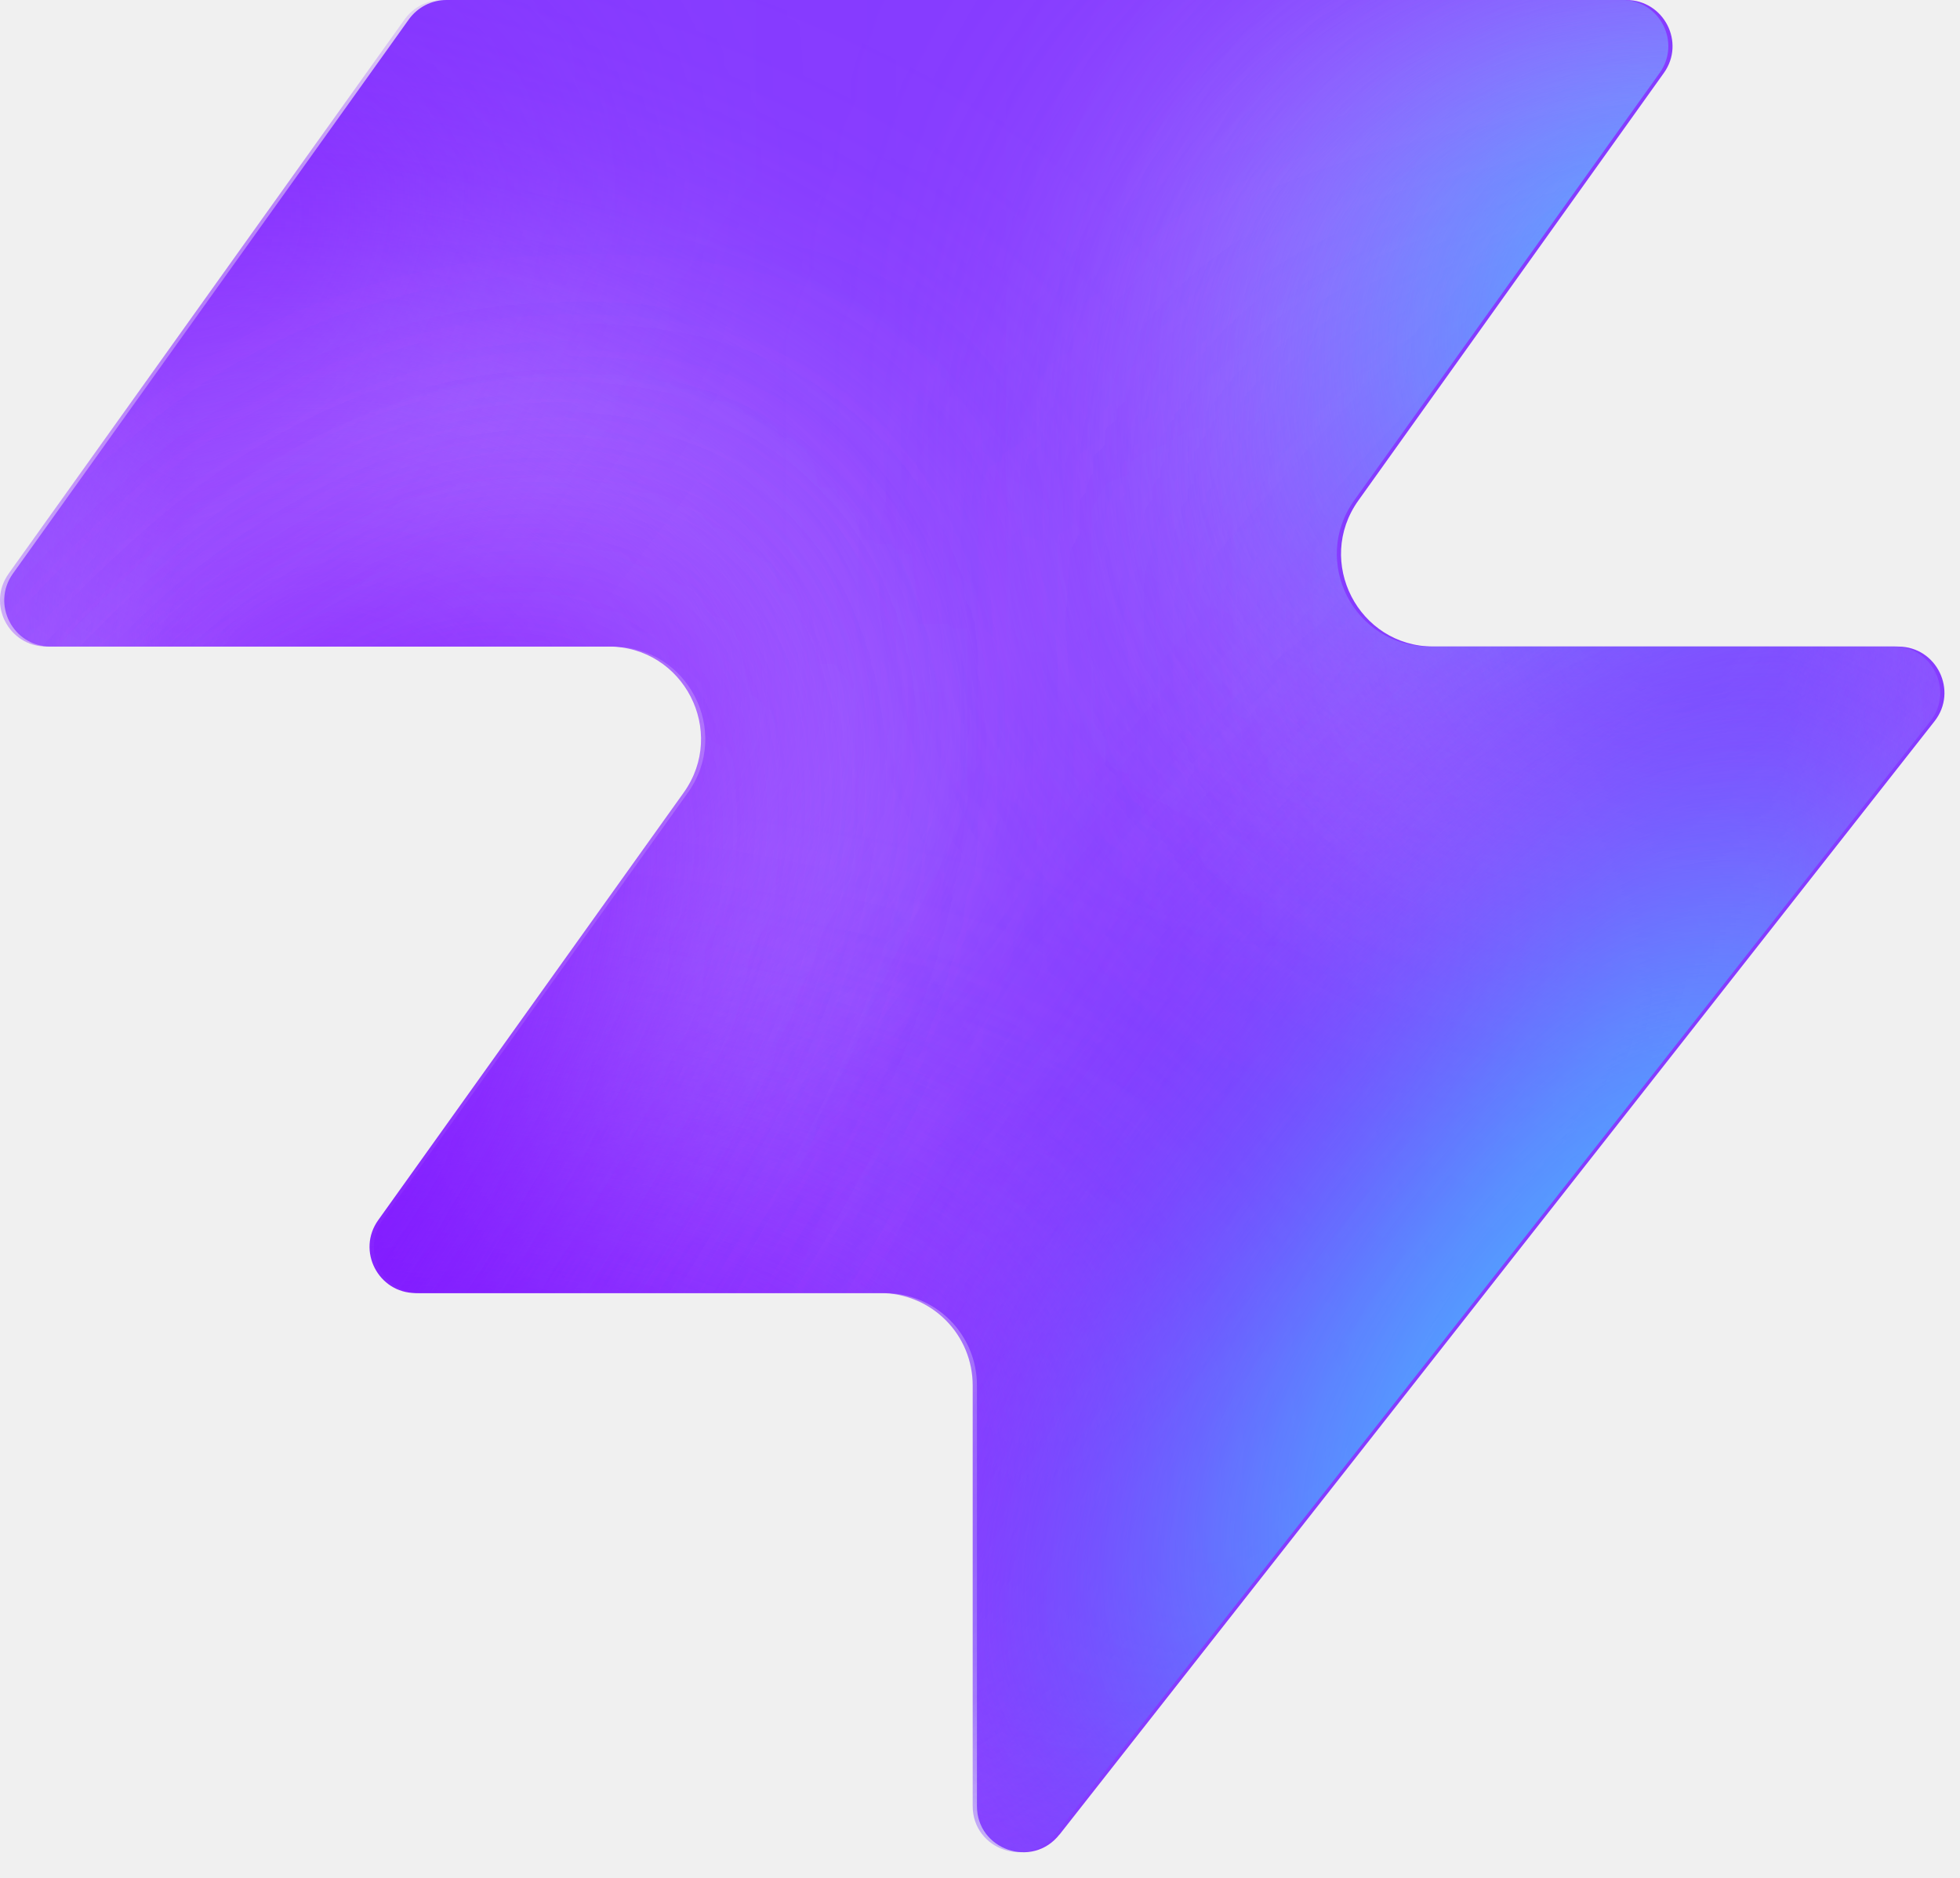
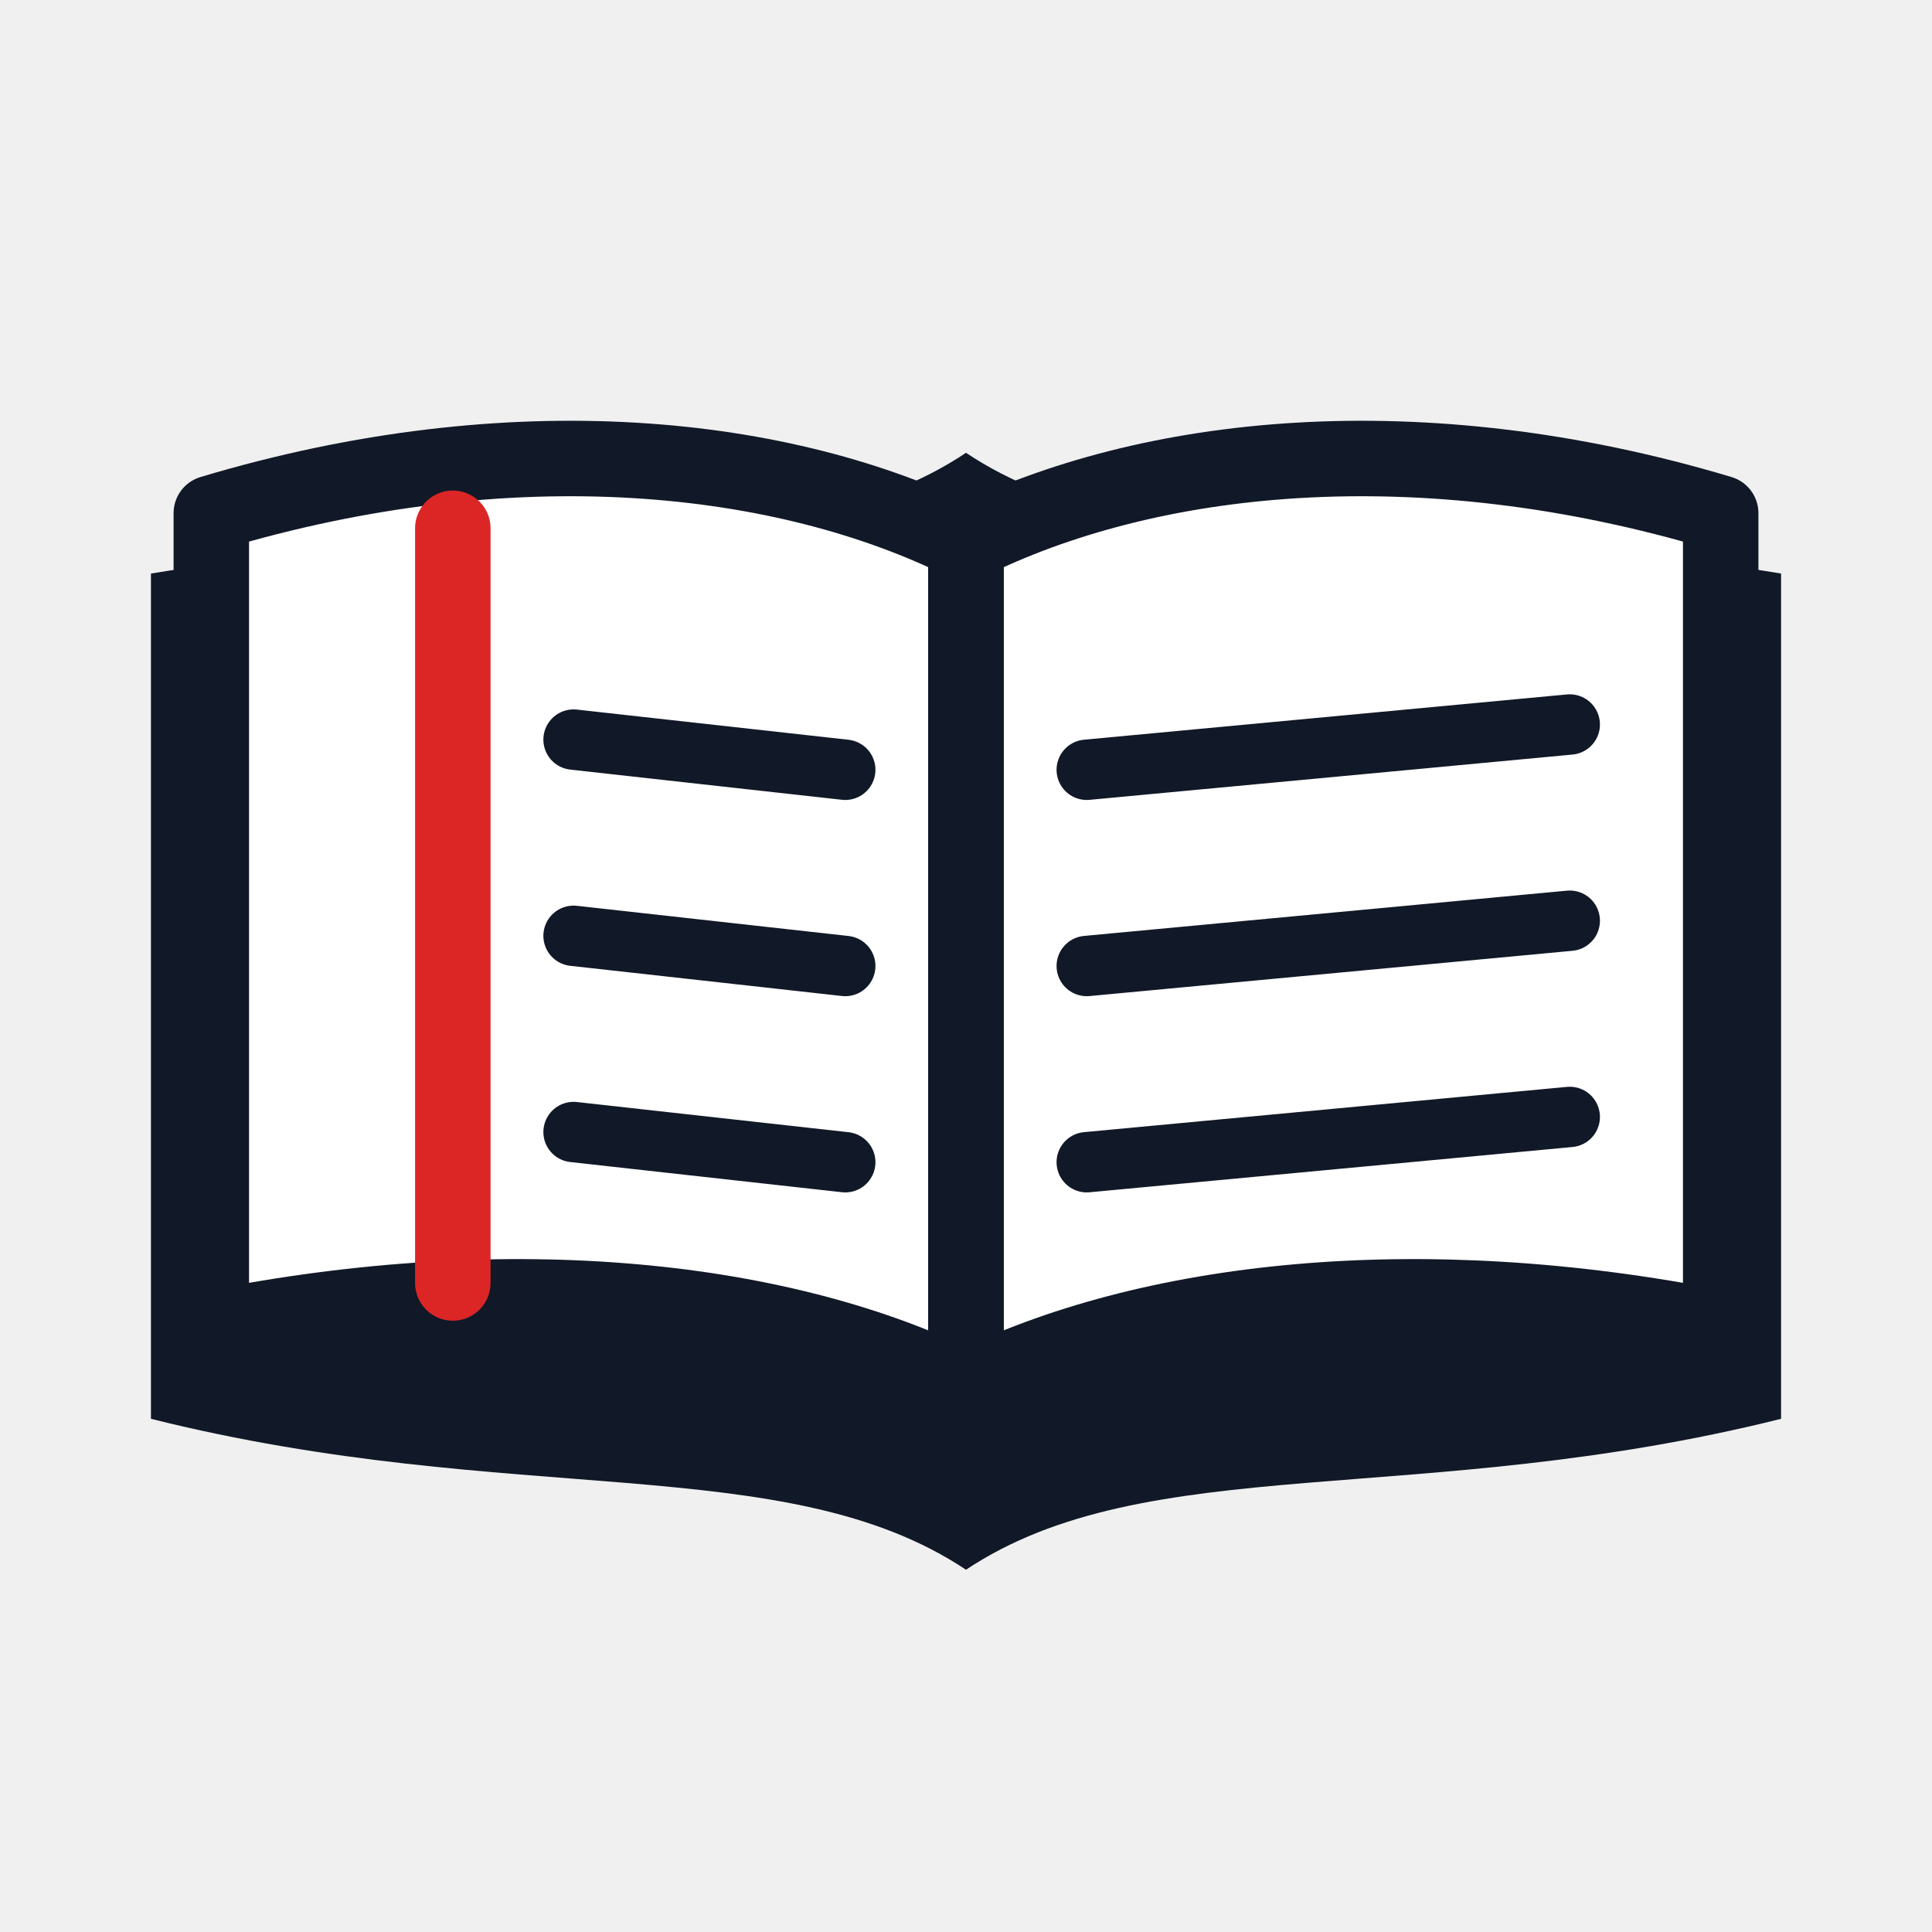
- <svg xmlns="http://www.w3.org/2000/svg" width="48" height="46" fill="none" viewBox="0 0 48 46">
-   <path fill="#863bff" d="M25.946 44.938c-.664.845-2.021.375-2.021-.698V33.937a2.26 2.26 0 0 0-2.262-2.262H10.287c-.92 0-1.456-1.04-.92-1.788l7.48-10.471c1.07-1.497 0-3.578-1.842-3.578H1.237c-.92 0-1.456-1.04-.92-1.788L10.013.474c.214-.297.556-.474.92-.474h28.894c.92 0 1.456 1.04.92 1.788l-7.48 10.471c-1.07 1.498 0 3.579 1.842 3.579h11.377c.943 0 1.473 1.088.89 1.83L25.947 44.94z" style="fill:#863bff;fill:color(display-p3 .525 .23 1);fill-opacity:1" />
-   <mask id="a" width="48" height="46" x="0" y="0" maskUnits="userSpaceOnUse" style="mask-type:alpha">
-     <path fill="#000" d="M25.842 44.938c-.664.844-2.021.375-2.021-.698V33.937a2.26 2.26 0 0 0-2.262-2.262H10.183c-.92 0-1.456-1.04-.92-1.788l7.48-10.471c1.07-1.498 0-3.579-1.842-3.579H1.133c-.92 0-1.456-1.04-.92-1.787L9.91.473c.214-.297.556-.474.92-.474h28.894c.92 0 1.456 1.04.92 1.788l-7.48 10.471c-1.07 1.498 0 3.578 1.842 3.578h11.377c.943 0 1.473 1.088.89 1.832L25.843 44.94z" style="fill:#000;fill-opacity:1" />
-   </mask>
-   <g mask="url(#a)">
-     <g filter="url(#b)">
-       <ellipse cx="5.508" cy="14.704" fill="#ede6ff" rx="5.508" ry="14.704" style="fill:#ede6ff;fill:color(display-p3 .927 .903 1);fill-opacity:1" transform="matrix(.00324 1 1 -.00324 -4.47 31.516)" />
-     </g>
-     <g filter="url(#c)">
-       <ellipse cx="10.399" cy="29.851" fill="#ede6ff" rx="10.399" ry="29.851" style="fill:#ede6ff;fill:color(display-p3 .927 .903 1);fill-opacity:1" transform="matrix(.00324 1 1 -.00324 -39.328 7.883)" />
-     </g>
-     <g filter="url(#d)">
-       <ellipse cx="5.508" cy="30.487" fill="#7e14ff" rx="5.508" ry="30.487" style="fill:#7e14ff;fill:color(display-p3 .492 .077 1);fill-opacity:1" transform="rotate(89.814 -25.913 -14.639)scale(1 -1)" />
-     </g>
-     <g filter="url(#e)">
-       <ellipse cx="5.508" cy="30.599" fill="#7e14ff" rx="5.508" ry="30.599" style="fill:#7e14ff;fill:color(display-p3 .492 .077 1);fill-opacity:1" transform="rotate(89.814 -32.644 -3.334)scale(1 -1)" />
-     </g>
-     <g filter="url(#f)">
-       <ellipse cx="5.508" cy="30.599" fill="#7e14ff" rx="5.508" ry="30.599" style="fill:#7e14ff;fill:color(display-p3 .492 .077 1);fill-opacity:1" transform="matrix(.00324 1 1 -.00324 -34.34 30.47)" />
-     </g>
-     <g filter="url(#g)">
-       <ellipse cx="14.072" cy="22.078" fill="#ede6ff" rx="14.072" ry="22.078" style="fill:#ede6ff;fill:color(display-p3 .927 .903 1);fill-opacity:1" transform="rotate(93.35 24.506 48.493)scale(-1 1)" />
-     </g>
-     <g filter="url(#h)">
-       <ellipse cx="3.47" cy="21.501" fill="#7e14ff" rx="3.47" ry="21.501" style="fill:#7e14ff;fill:color(display-p3 .492 .077 1);fill-opacity:1" transform="rotate(89.009 28.708 47.59)scale(-1 1)" />
-     </g>
-     <g filter="url(#i)">
-       <ellipse cx="3.47" cy="21.501" fill="#7e14ff" rx="3.47" ry="21.501" style="fill:#7e14ff;fill:color(display-p3 .492 .077 1);fill-opacity:1" transform="rotate(89.009 28.708 47.59)scale(-1 1)" />
-     </g>
-     <g filter="url(#j)">
-       <ellipse cx=".387" cy="8.972" fill="#7e14ff" rx="4.407" ry="29.108" style="fill:#7e14ff;fill:color(display-p3 .492 .077 1);fill-opacity:1" transform="rotate(39.51 .387 8.972)" />
-     </g>
-     <g filter="url(#k)">
-       <ellipse cx="47.523" cy="-6.092" fill="#7e14ff" rx="4.407" ry="29.108" style="fill:#7e14ff;fill:color(display-p3 .492 .077 1);fill-opacity:1" transform="rotate(37.892 47.523 -6.092)" />
-     </g>
-     <g filter="url(#l)">
-       <ellipse cx="41.412" cy="6.333" fill="#47bfff" rx="5.971" ry="9.665" style="fill:#47bfff;fill:color(display-p3 .28 .748 1);fill-opacity:1" transform="rotate(37.892 41.412 6.333)" />
-     </g>
-     <g filter="url(#m)">
-       <ellipse cx="-1.879" cy="38.332" fill="#7e14ff" rx="4.407" ry="29.108" style="fill:#7e14ff;fill:color(display-p3 .492 .077 1);fill-opacity:1" transform="rotate(37.892 -1.88 38.332)" />
-     </g>
-     <g filter="url(#n)">
-       <ellipse cx="-1.879" cy="38.332" fill="#7e14ff" rx="4.407" ry="29.108" style="fill:#7e14ff;fill:color(display-p3 .492 .077 1);fill-opacity:1" transform="rotate(37.892 -1.88 38.332)" />
-     </g>
-     <g filter="url(#o)">
-       <ellipse cx="35.651" cy="29.907" fill="#7e14ff" rx="4.407" ry="29.108" style="fill:#7e14ff;fill:color(display-p3 .492 .077 1);fill-opacity:1" transform="rotate(37.892 35.651 29.907)" />
-     </g>
-     <g filter="url(#p)">
-       <ellipse cx="38.418" cy="32.4" fill="#47bfff" rx="5.971" ry="15.297" style="fill:#47bfff;fill:color(display-p3 .28 .748 1);fill-opacity:1" transform="rotate(37.892 38.418 32.4)" />
-     </g>
-   </g>
-   <defs>
-     <filter id="b" width="60.045" height="41.654" x="-19.77" y="16.149" color-interpolation-filters="sRGB" filterUnits="userSpaceOnUse">
-       <feFlood flood-opacity="0" result="BackgroundImageFix" />
-       <feBlend in="SourceGraphic" in2="BackgroundImageFix" result="shape" />
-       <feGaussianBlur result="effect1_foregroundBlur_2002_17158" stdDeviation="7.659" />
-     </filter>
-     <filter id="c" width="90.34" height="51.437" x="-54.613" y="-7.533" color-interpolation-filters="sRGB" filterUnits="userSpaceOnUse">
-       <feFlood flood-opacity="0" result="BackgroundImageFix" />
-       <feBlend in="SourceGraphic" in2="BackgroundImageFix" result="shape" />
-       <feGaussianBlur result="effect1_foregroundBlur_2002_17158" stdDeviation="7.659" />
-     </filter>
-     <filter id="d" width="79.355" height="29.4" x="-49.64" y="2.03" color-interpolation-filters="sRGB" filterUnits="userSpaceOnUse">
-       <feFlood flood-opacity="0" result="BackgroundImageFix" />
-       <feBlend in="SourceGraphic" in2="BackgroundImageFix" result="shape" />
-       <feGaussianBlur result="effect1_foregroundBlur_2002_17158" stdDeviation="4.596" />
-     </filter>
-     <filter id="e" width="79.579" height="29.4" x="-45.045" y="20.029" color-interpolation-filters="sRGB" filterUnits="userSpaceOnUse">
-       <feFlood flood-opacity="0" result="BackgroundImageFix" />
-       <feBlend in="SourceGraphic" in2="BackgroundImageFix" result="shape" />
-       <feGaussianBlur result="effect1_foregroundBlur_2002_17158" stdDeviation="4.596" />
-     </filter>
-     <filter id="f" width="79.579" height="29.4" x="-43.513" y="21.178" color-interpolation-filters="sRGB" filterUnits="userSpaceOnUse">
-       <feFlood flood-opacity="0" result="BackgroundImageFix" />
-       <feBlend in="SourceGraphic" in2="BackgroundImageFix" result="shape" />
-       <feGaussianBlur result="effect1_foregroundBlur_2002_17158" stdDeviation="4.596" />
-     </filter>
-     <filter id="g" width="74.749" height="58.852" x="15.756" y="-17.901" color-interpolation-filters="sRGB" filterUnits="userSpaceOnUse">
-       <feFlood flood-opacity="0" result="BackgroundImageFix" />
-       <feBlend in="SourceGraphic" in2="BackgroundImageFix" result="shape" />
-       <feGaussianBlur result="effect1_foregroundBlur_2002_17158" stdDeviation="7.659" />
-     </filter>
-     <filter id="h" width="61.377" height="25.362" x="23.548" y="2.284" color-interpolation-filters="sRGB" filterUnits="userSpaceOnUse">
-       <feFlood flood-opacity="0" result="BackgroundImageFix" />
-       <feBlend in="SourceGraphic" in2="BackgroundImageFix" result="shape" />
-       <feGaussianBlur result="effect1_foregroundBlur_2002_17158" stdDeviation="4.596" />
-     </filter>
-     <filter id="i" width="61.377" height="25.362" x="23.548" y="2.284" color-interpolation-filters="sRGB" filterUnits="userSpaceOnUse">
-       <feFlood flood-opacity="0" result="BackgroundImageFix" />
-       <feBlend in="SourceGraphic" in2="BackgroundImageFix" result="shape" />
-       <feGaussianBlur result="effect1_foregroundBlur_2002_17158" stdDeviation="4.596" />
-     </filter>
-     <filter id="j" width="56.045" height="63.649" x="-27.636" y="-22.853" color-interpolation-filters="sRGB" filterUnits="userSpaceOnUse">
-       <feFlood flood-opacity="0" result="BackgroundImageFix" />
-       <feBlend in="SourceGraphic" in2="BackgroundImageFix" result="shape" />
-       <feGaussianBlur result="effect1_foregroundBlur_2002_17158" stdDeviation="4.596" />
-     </filter>
-     <filter id="k" width="54.814" height="64.646" x="20.116" y="-38.415" color-interpolation-filters="sRGB" filterUnits="userSpaceOnUse">
-       <feFlood flood-opacity="0" result="BackgroundImageFix" />
-       <feBlend in="SourceGraphic" in2="BackgroundImageFix" result="shape" />
-       <feGaussianBlur result="effect1_foregroundBlur_2002_17158" stdDeviation="4.596" />
-     </filter>
-     <filter id="l" width="33.541" height="35.313" x="24.641" y="-11.323" color-interpolation-filters="sRGB" filterUnits="userSpaceOnUse">
-       <feFlood flood-opacity="0" result="BackgroundImageFix" />
-       <feBlend in="SourceGraphic" in2="BackgroundImageFix" result="shape" />
-       <feGaussianBlur result="effect1_foregroundBlur_2002_17158" stdDeviation="4.596" />
-     </filter>
-     <filter id="m" width="54.814" height="64.646" x="-29.286" y="6.009" color-interpolation-filters="sRGB" filterUnits="userSpaceOnUse">
-       <feFlood flood-opacity="0" result="BackgroundImageFix" />
-       <feBlend in="SourceGraphic" in2="BackgroundImageFix" result="shape" />
-       <feGaussianBlur result="effect1_foregroundBlur_2002_17158" stdDeviation="4.596" />
-     </filter>
-     <filter id="n" width="54.814" height="64.646" x="-29.286" y="6.009" color-interpolation-filters="sRGB" filterUnits="userSpaceOnUse">
-       <feFlood flood-opacity="0" result="BackgroundImageFix" />
-       <feBlend in="SourceGraphic" in2="BackgroundImageFix" result="shape" />
-       <feGaussianBlur result="effect1_foregroundBlur_2002_17158" stdDeviation="4.596" />
-     </filter>
-     <filter id="o" width="54.814" height="64.646" x="8.244" y="-2.416" color-interpolation-filters="sRGB" filterUnits="userSpaceOnUse">
-       <feFlood flood-opacity="0" result="BackgroundImageFix" />
-       <feBlend in="SourceGraphic" in2="BackgroundImageFix" result="shape" />
-       <feGaussianBlur result="effect1_foregroundBlur_2002_17158" stdDeviation="4.596" />
-     </filter>
-     <filter id="p" width="39.409" height="43.623" x="18.713" y="10.588" color-interpolation-filters="sRGB" filterUnits="userSpaceOnUse">
-       <feFlood flood-opacity="0" result="BackgroundImageFix" />
-       <feBlend in="SourceGraphic" in2="BackgroundImageFix" result="shape" />
-       <feGaussianBlur result="effect1_foregroundBlur_2002_17158" stdDeviation="4.596" />
-     </filter>
-   </defs>
+ <svg xmlns="http://www.w3.org/2000/svg" viewBox="0 0 64 64" width="64" height="64">
+   <path d="M 5 47 C 17 50, 26 48, 32 52 C 38 48, 47 50, 59 47 L 59 19 C 47 17, 38 19, 32 15 C 26 19, 17 17, 5 19 Z" fill="#111827" />
+   <path d="M 32 18 C 26 15, 17 14, 7 17 L 7 44 C 17 42, 26 43, 32 46 Z" fill="#ffffff" stroke="#111827" stroke-width="2.5" stroke-linejoin="round" />
+   <path d="M 32 18 C 38 15, 47 14, 57 17 L 57 44 C 47 42, 38 43, 32 46 Z" fill="#ffffff" stroke="#111827" stroke-width="2.5" stroke-linejoin="round" />
+   <line x1="32" y1="18" x2="32" y2="46" stroke="#111827" stroke-width="2.5" stroke-linecap="round" />
+   <line x1="15" y1="17.5" x2="15" y2="42.5" stroke="#dc2626" stroke-width="2.5" stroke-linecap="round" />
+   <line x1="19" y1="24.5" x2="28" y2="25.5" stroke="#111827" stroke-width="2" stroke-linecap="round" />
+   <line x1="19" y1="31" x2="28" y2="32" stroke="#111827" stroke-width="2" stroke-linecap="round" />
+   <line x1="19" y1="37.5" x2="28" y2="38.5" stroke="#111827" stroke-width="2" stroke-linecap="round" />
+   <line x1="36" y1="25.5" x2="52" y2="24" stroke="#111827" stroke-width="2" stroke-linecap="round" />
+   <line x1="36" y1="32" x2="52" y2="30.5" stroke="#111827" stroke-width="2" stroke-linecap="round" />
+   <line x1="36" y1="38.5" x2="52" y2="37" stroke="#111827" stroke-width="2" stroke-linecap="round" />
</svg>
